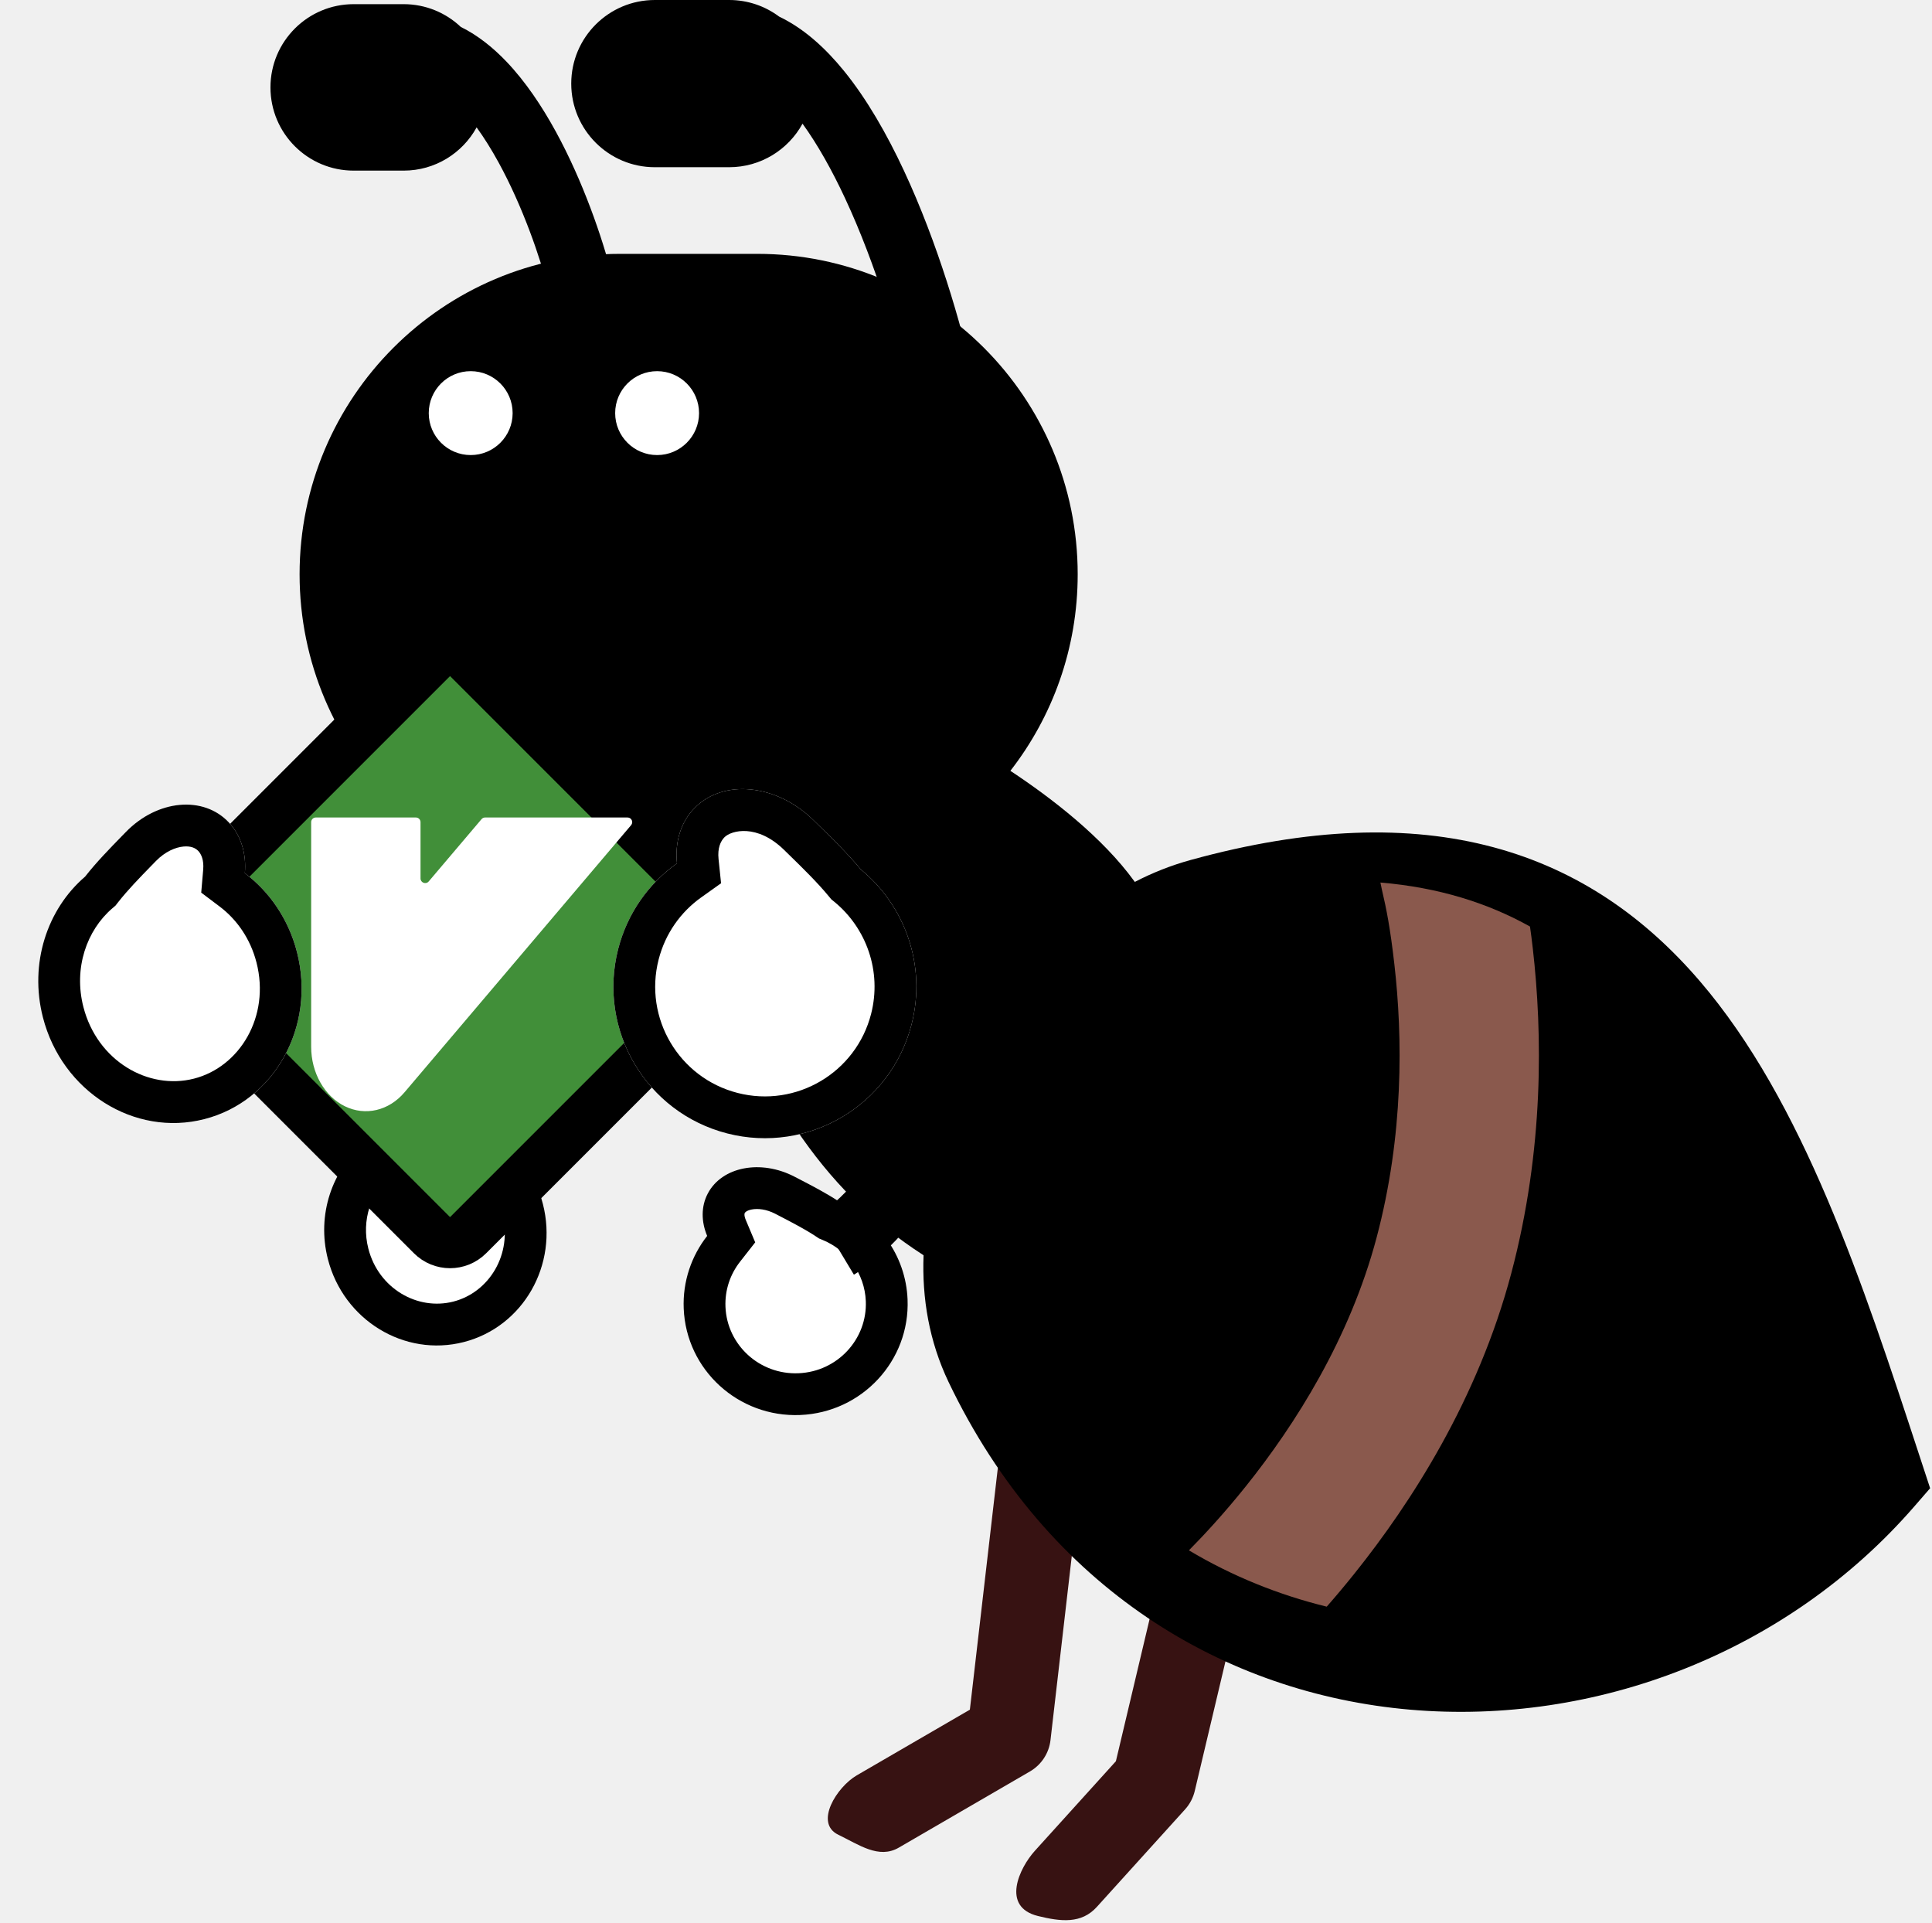
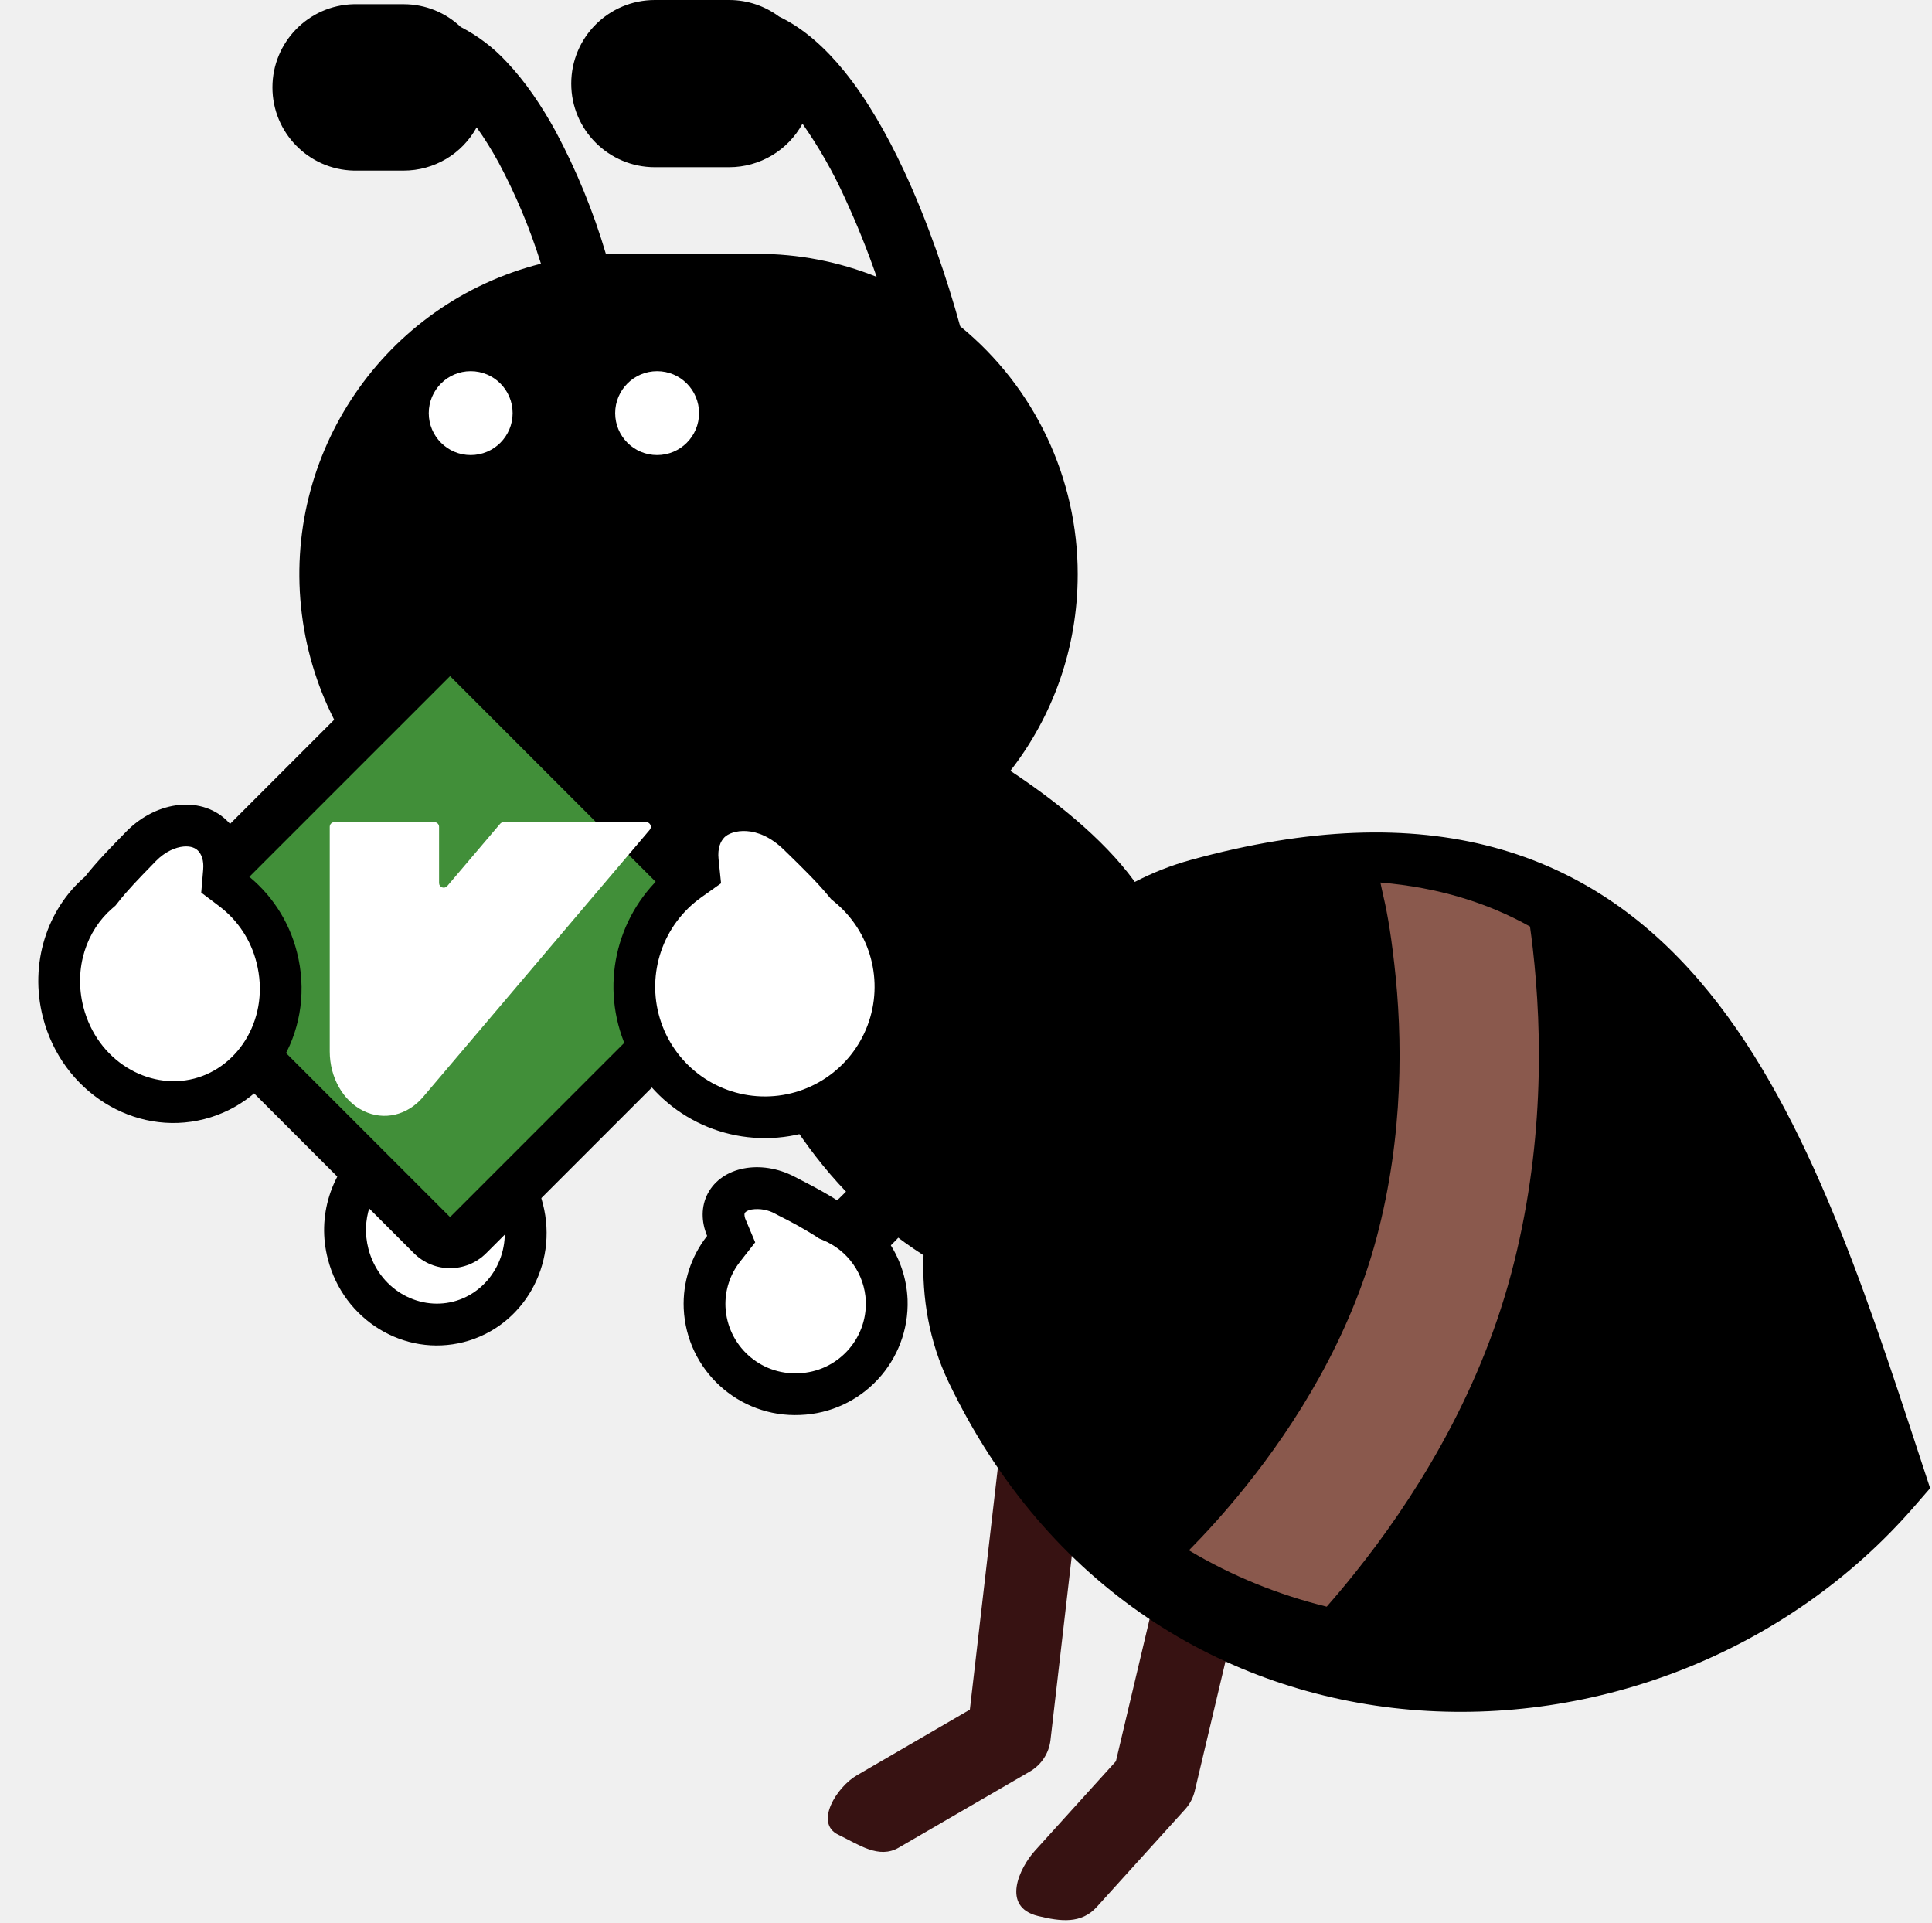
- <svg xmlns="http://www.w3.org/2000/svg" width="416" height="414" viewBox="0 0 416 414" fill="none">
-   <path fill-rule="evenodd" clip-rule="evenodd" d="M227.034 289.06C231.972 289.631 235.512 294.097 234.94 299.034L226.195 374.627C225.869 377.448 224.23 379.949 221.774 381.375L193.52 397.783C189.221 400.279 184.976 397.162 180.5 395C175.283 392.48 180.182 384.713 184.48 382.217L208.833 368.075L217.06 296.966C217.631 292.028 222.097 288.488 227.034 289.06Z" fill="#371212" />
-   <path fill-rule="evenodd" clip-rule="evenodd" d="M266.576 307.243C271.412 308.389 274.404 313.239 273.257 318.076L257.257 385.576C256.908 387.051 256.191 388.414 255.174 389.538L236.174 410.538C232.839 414.224 228.431 413.709 223.5 412.5C215.5 410.538 219.491 402.148 222.826 398.462L240.276 379.175L255.743 313.924C256.889 309.088 261.739 306.096 266.576 307.243Z" fill="#371212" />
-   <mask id="path-3-inside-1_16:5" fill="white">
-     <path fill-rule="evenodd" clip-rule="evenodd" d="M107.507 245.25C107.828 241.869 106.912 238.626 104.675 236.285C100.091 231.487 91.692 232.293 85.916 238.085C85.68 238.321 85.439 238.562 85.195 238.807C83 241.001 80.481 243.52 78.446 246.052C71.513 251.866 68.148 261.513 70.599 271.07C73.97 284.216 87.067 292.215 99.851 288.936C112.636 285.658 120.267 272.344 116.896 259.198C115.397 253.35 111.972 248.521 107.507 245.25Z" />
-   </mask>
-   <path fill-rule="evenodd" clip-rule="evenodd" d="M107.507 245.25C107.828 241.869 106.912 238.626 104.675 236.285C100.091 231.487 91.692 232.293 85.916 238.085C85.68 238.321 85.439 238.562 85.195 238.807C83 241.001 80.481 243.52 78.446 246.052C71.513 251.866 68.148 261.513 70.599 271.07C73.97 284.216 87.067 292.215 99.851 288.936C112.636 285.658 120.267 272.344 116.896 259.198C115.397 253.35 111.972 248.521 107.507 245.25Z" fill="white" />
-   <path d="M104.675 236.285L111.182 230.067L111.182 230.067L104.675 236.285ZM107.507 245.25L98.547 244.4L98.064 249.489L102.188 252.51L107.507 245.25ZM85.916 238.085L92.288 244.44L92.288 244.44L85.916 238.085ZM85.195 238.807L78.831 232.442L78.831 232.442L85.195 238.807ZM78.446 246.052L84.229 252.948L84.908 252.379L85.463 251.689L78.446 246.052ZM98.168 242.502C98.284 242.623 98.668 243.125 98.547 244.4L116.467 246.1C116.987 240.614 115.541 234.629 111.182 230.067L98.168 242.502ZM92.288 244.44C93.813 242.912 95.448 242.283 96.602 242.173C97.715 242.066 98.082 242.412 98.168 242.502L111.182 230.067C101.911 220.364 87.534 223.717 79.543 231.73L92.288 244.44ZM91.558 245.171C91.802 244.927 92.047 244.682 92.288 244.44L79.543 231.73C79.313 231.96 79.077 232.196 78.831 232.442L91.558 245.171ZM85.463 251.689C87.135 249.606 89.293 247.436 91.558 245.171L78.831 232.442C76.707 234.565 73.826 237.433 71.43 240.416L85.463 251.689ZM79.317 268.835C77.733 262.658 79.93 256.554 84.229 252.948L72.663 239.156C63.096 247.178 58.563 260.368 61.881 273.306L79.317 268.835ZM97.616 280.218C89.873 282.204 81.512 277.396 79.317 268.835L61.881 273.306C66.427 291.036 84.26 302.226 102.087 297.654L97.616 280.218ZM108.178 261.434C110.374 269.995 105.358 278.233 97.616 280.218L102.087 297.654C119.913 293.083 130.161 274.692 125.614 256.962L108.178 261.434ZM102.188 252.51C105.015 254.581 107.209 257.653 108.178 261.434L125.614 256.962C123.584 249.047 118.93 242.461 112.825 237.989L102.188 252.51Z" fill="black" mask="url(#path-3-inside-1_16:5)" />
-   <path fill-rule="evenodd" clip-rule="evenodd" d="M133.496 54.653C95.395 54.653 64.508 85.54 64.508 123.641C64.508 161.742 95.395 192.629 133.496 192.629H157.052L148.93 199.083C164.732 235.782 176.049 255.5 198.863 270.249C198.504 279.431 200.049 288.761 204.252 297.545C246.93 386.735 357.347 387.542 412.251 324.256L415.596 320.401L414.004 315.552L413.32 313.467C401.049 276.057 388.299 237.188 365.977 211.192C354.351 197.652 339.95 187.335 321.57 182.406C303.285 177.503 281.836 178.138 256.383 185.142C252.139 186.31 248.123 187.907 244.35 189.868L244.243 189.72C237.372 180.26 226.525 171.883 217.556 165.952C226.641 154.268 232.05 139.586 232.05 123.641C232.05 85.54 201.163 54.653 163.062 54.653H133.496Z" fill="black" />
-   <rect x="96.905" y="137.778" width="93.361" height="93.361" rx="5.5" transform="rotate(45 96.9051 137.778)" fill="#418F39" stroke="black" stroke-width="11" />
-   <mask id="path-7-inside-2_16:5" fill="white">
-     <path fill-rule="evenodd" clip-rule="evenodd" d="M52.72 187.986C53.072 183.887 51.962 179.944 49.294 177.085C43.828 171.226 33.892 172.136 27.101 179.117C26.824 179.402 26.541 179.692 26.253 179.987C23.673 182.632 20.711 185.668 18.323 188.724C10.163 195.723 6.257 207.401 9.236 219.018C13.334 234.997 28.903 244.809 44.011 240.934C59.12 237.06 68.046 220.966 63.948 204.988C62.126 197.88 58.032 191.992 52.72 187.986Z" />
-   </mask>
-   <path fill-rule="evenodd" clip-rule="evenodd" d="M52.72 187.986C53.072 183.887 51.962 179.944 49.294 177.085C43.828 171.226 33.892 172.136 27.101 179.117C26.824 179.402 26.541 179.692 26.253 179.987C23.673 182.632 20.711 185.668 18.323 188.724C10.163 195.723 6.257 207.401 9.236 219.018C13.334 234.997 28.903 244.809 44.011 240.934C59.12 237.06 68.046 220.966 63.948 204.988C62.126 197.88 58.032 191.992 52.72 187.986Z" fill="white" />
-   <path d="M49.294 177.085L55.875 170.945L55.875 170.945L49.294 177.085ZM52.72 187.987L43.753 187.216L43.327 192.176L47.302 195.173L52.72 187.987ZM27.101 179.117L20.65 172.842L20.65 172.842L27.101 179.117ZM26.253 179.987L32.695 186.272L32.695 186.272L26.253 179.987ZM18.323 188.724L24.182 195.556L24.863 194.972L25.416 194.265L18.323 188.724ZM42.714 183.224C43.334 183.89 43.929 185.164 43.753 187.216L61.687 188.757C62.215 182.611 60.589 175.998 55.875 170.945L42.714 183.224ZM33.552 185.393C35.58 183.309 37.813 182.405 39.516 182.249C41.158 182.098 42.136 182.605 42.714 183.224L55.875 170.945C45.755 160.098 29.734 163.503 20.65 172.842L33.552 185.393ZM32.695 186.272C32.982 185.978 33.27 185.683 33.552 185.393L20.65 172.842C20.378 173.121 20.1 173.406 19.812 173.702L32.695 186.272ZM25.416 194.265C27.444 191.668 30.045 188.988 32.695 186.272L19.812 173.702C17.301 176.275 13.978 179.668 11.231 183.183L25.416 194.265ZM17.954 216.783C15.808 208.413 18.68 200.275 24.182 195.556L12.464 181.892C1.646 191.17 -3.294 206.388 0.518 221.254L17.954 216.783ZM41.776 232.217C31.936 234.74 20.937 228.413 17.954 216.783L0.518 221.254C5.731 241.581 25.87 254.878 46.247 249.652L41.776 232.217ZM55.23 207.224C58.213 218.854 51.616 229.693 41.776 232.217L46.247 249.652C66.624 244.427 77.879 223.079 72.666 202.752L55.23 207.224ZM47.302 195.173C51.005 197.965 53.921 202.116 55.23 207.224L72.666 202.752C70.33 193.643 65.06 186.019 58.138 180.8L47.302 195.173Z" fill="black" mask="url(#path-7-inside-2_16:5)" />
-   <path fill-rule="evenodd" clip-rule="evenodd" d="M145.767 185.868C145.3 181.371 146.517 177.067 149.544 173.974C155.746 167.637 167.196 168.785 175.118 176.537C175.441 176.854 175.771 177.176 176.106 177.503C179.116 180.44 182.571 183.812 185.365 187.197C194.863 194.989 199.535 207.846 196.282 220.531C191.808 237.978 174.038 248.494 156.591 244.02C139.144 239.546 128.627 221.776 133.101 204.329C135.091 196.567 139.713 190.177 145.767 185.868Z" fill="white" />
-   <path fill-rule="evenodd" clip-rule="evenodd" d="M155.261 190.158L154.719 184.938C154.476 182.605 155.147 181.117 155.976 180.269C157.464 178.75 163.04 177.31 168.822 182.97C169.151 183.291 169.486 183.618 169.821 183.944L176.106 177.503C175.771 177.176 175.441 176.854 175.118 176.537C167.196 168.785 155.746 167.637 149.544 173.974C146.517 177.067 145.3 181.371 145.767 185.868C139.713 190.177 135.091 196.567 133.101 204.329C128.627 221.776 139.144 239.546 156.591 244.02C174.038 248.494 191.808 237.978 196.282 220.531C199.535 207.846 194.863 194.989 185.365 187.197C182.571 183.812 179.116 180.44 176.106 177.503L169.821 183.944C172.902 186.951 175.994 189.982 178.425 192.926L178.981 193.601L179.657 194.155C186.551 199.811 189.916 209.124 187.564 218.295C184.325 230.927 171.458 238.542 158.826 235.302C146.194 232.063 138.58 219.197 141.819 206.564C143.262 200.938 146.598 196.324 150.986 193.201L155.261 190.158Z" fill="black" />
-   <circle cx="101.35" cy="88.94" r="9.031" fill="white" />
-   <circle cx="141.489" cy="88.94" r="9.031" fill="white" />
-   <path d="M76.156 0.896C66.259 0.896 58.237 8.919 58.237 18.815C58.237 28.711 66.259 36.734 76.156 36.734H86.907C93.683 36.734 99.581 32.972 102.626 27.423C104.273 29.692 105.86 32.245 107.365 34.993C112.584 44.522 116.334 55.485 118.15 62.59L131.714 59.123C129.683 51.176 125.555 39.06 119.644 28.268C116.686 22.867 113.158 17.571 109.049 13.266C106.229 10.312 102.952 7.634 99.215 5.792C96.005 2.757 91.673 0.896 86.907 0.896H76.156Z" fill="black" />
-   <path d="M141 0C131.059 0 123 8.059 123 18C123 27.941 131.059 36 141 36H157C163.815 36 169.745 32.213 172.801 26.628C176.054 31.123 179.125 36.614 181.942 42.647C188.688 57.096 193.514 73.654 195.861 84.43L209.54 81.45C207.035 69.949 201.923 52.349 194.628 36.724C190.982 28.915 186.676 21.349 181.706 15.241C177.807 10.449 173.174 6.155 167.764 3.572C164.762 1.328 161.036 0 157 0H141Z" fill="black" />
-   <path fill-rule="evenodd" clip-rule="evenodd" d="M152.265 266.082C150.978 263.022 150.925 259.742 152.412 256.93C155.459 251.169 163.814 249.555 171.074 253.327C171.37 253.481 171.672 253.637 171.98 253.796C174.736 255.223 177.901 256.861 180.6 258.648C188.985 262.115 195.028 270.157 195.42 279.754C195.959 292.954 185.606 304.095 172.295 304.639C158.984 305.183 147.756 294.924 147.216 281.725C146.976 275.853 148.892 270.388 152.265 266.082Z" fill="white" />
-   <path fill-rule="evenodd" clip-rule="evenodd" d="M162.612 267.468L160.561 262.593C160.343 262.074 160.296 261.696 160.298 261.482C160.299 261.289 160.337 261.196 160.368 261.137L160.368 261.137C160.383 261.108 160.637 260.628 161.869 260.39C163.123 260.148 164.973 260.299 166.925 261.313L166.925 261.313C167.226 261.47 167.533 261.629 167.838 261.787L167.842 261.789L167.842 261.789C170.687 263.262 173.407 264.68 175.631 266.153L176.357 266.633L177.162 266.966C182.455 269.154 186.185 274.191 186.427 280.122C186.761 288.284 180.344 295.303 171.927 295.647C163.511 295.991 156.542 289.519 156.209 281.357C156.06 277.709 157.241 274.325 159.35 271.632L162.612 267.468ZM152.412 256.93C150.925 259.742 150.978 263.022 152.265 266.082C148.892 270.388 146.976 275.853 147.216 281.725C147.756 294.924 158.984 305.183 172.295 304.639C185.606 304.095 195.959 292.954 195.42 279.754C195.028 270.157 188.985 262.115 180.6 258.648C177.901 256.861 174.736 255.223 171.98 253.796L171.977 253.795C171.671 253.636 171.369 253.48 171.074 253.327C163.814 249.555 155.459 251.169 152.412 256.93Z" fill="black" />
-   <path d="M68 176C67.448 176 67 176.448 67 177V225.351C67 230.965 69.869 236.026 74.268 238.174C78.668 240.323 83.732 239.135 87.1 235.165L135.891 177.647C136.442 176.997 135.981 176 135.129 176H104.449C104.156 176 103.877 176.129 103.687 176.353L92.311 189.764C91.709 190.474 90.548 190.048 90.548 189.117V177C90.548 176.448 90.1 176 89.548 176H68Z" fill="white" />
-   <path d="M325.402 274.156C332.505 247.406 332.122 222.37 330.042 204.175C329.84 202.406 329.641 200.858 329.439 199.475C320.275 194.354 309.665 191.048 297.23 190C297.366 190.673 297.474 191.196 297.526 191.414C298.545 195.763 299.343 199.772 300.236 207.582C302.03 223.278 302.278 244.348 296.407 266.456C290.637 288.182 278.91 306.677 268.274 319.963C263.674 325.709 259.367 330.369 256 333.775C265.333 339.343 275.348 343.369 285.673 345.899C287.604 343.695 289.625 341.296 291.693 338.711C303.869 323.502 318.197 301.287 325.402 274.156Z" fill="#8A594D" />
-   <path fill-rule="evenodd" clip-rule="evenodd" d="M183.863 274.429C183.861 274.43 183.859 274.431 180 268C176.141 261.569 176.139 261.57 176.137 261.571L176.127 261.577L176.119 261.583C176.117 261.584 176.116 261.584 176.115 261.585L176.116 261.584C176.122 261.581 176.14 261.569 176.171 261.55C176.232 261.511 176.343 261.441 176.495 261.34C176.8 261.137 177.268 260.815 177.844 260.383C179.008 259.509 180.55 258.235 182.069 256.64C185.264 253.285 187.5 249.438 187.5 245.5H202.5C202.5 255.062 197.236 262.465 192.931 266.985C190.7 269.327 188.492 271.147 186.844 272.383C186.014 273.005 185.31 273.492 184.795 273.834C184.537 274.006 184.325 274.142 184.166 274.241C184.087 274.291 184.021 274.332 183.97 274.364L183.903 274.404L183.878 274.419L183.868 274.426L183.863 274.429ZM176.115 261.585C176.115 261.585 176.115 261.585 176.115 261.585Z" fill="black" />
+ <svg xmlns="http://www.w3.org/2000/svg" width="416" height="414" fill="none">
+   <path fill-rule="evenodd" clip-rule="evenodd" d="M183.86 274.43 180 268l-3.86-6.43h-.01l-.01.01.05-.03.33-.21a34.62 34.62 0 0 0 5.57-4.7c3.2-3.35 5.43-7.2 5.43-11.14h15c0 9.56-5.26 16.96-9.57 21.49a49.57 49.57 0 0 1-8.76 7.25l-.2.12-.07.04-.02.02h-.01Zm-7.75-12.85Z" fill="#000" />
+   <path fill-rule="evenodd" clip-rule="evenodd" d="M227.03 289.06a9 9 0 0 1 7.91 9.97l-8.75 75.6a9 9 0 0 1-4.42 6.75l-28.25 16.4c-4.3 2.5-8.54-.62-13.02-2.78-5.22-2.52-.32-10.29 3.98-12.78l24.35-14.15 8.23-71.1a9 9 0 0 1 9.97-7.91ZM266.58 307.24a9 9 0 0 1 6.68 10.84l-16 67.5a9 9 0 0 1-2.09 3.96l-19 21c-3.33 3.68-7.74 3.17-12.67 1.96-8-1.96-4-10.35-.67-14.04l17.45-19.28 15.46-65.26a9 9 0 0 1 10.84-6.68Z" fill="#371212" />
+   <path fill-rule="evenodd" clip-rule="evenodd" d="M123 18a18 18 0 0 1 18-18h16c4.04 0 7.76 1.33 10.76 3.57 5.41 2.58 10.05 6.88 13.95 11.67 4.97 6.1 9.27 13.68 12.92 21.48 5.2 11.15 9.3 23.3 12.12 33.53a68.85 68.85 0 0 1 25.3 53.4c0 15.94-5.4 30.62-14.5 42.3 8.97 5.93 19.82 14.31 26.7 23.77l.1.15a61.37 61.37 0 0 1 12.03-4.73c25.46-7 46.9-7.64 65.19-2.73 18.38 4.93 32.78 15.24 44.4 28.78 22.33 26 35.08 64.87 47.35 102.28l2.28 6.93-3.35 3.86c-54.9 63.28-165.32 62.48-208-26.71-4.2-8.79-5.75-18.12-5.39-27.3-22.81-14.75-34.13-34.47-49.93-71.17l8.12-6.45H133.5a68.99 68.99 0 0 1-17.02-135.86 125.2 125.2 0 0 0-9.12-21.78c-1.5-2.74-3.09-5.3-4.73-7.57a17.91 17.91 0 0 1-15.72 9.31H76.16a17.92 17.92 0 0 1 0-35.83H86.9c4.76 0 9.1 1.86 12.3 4.9a35.59 35.59 0 0 1 9.84 7.47c4.1 4.3 7.64 9.6 10.6 15a140.5 140.5 0 0 1 10.84 26.45c1-.05 2-.07 3-.07h29.57a68.8 68.8 0 0 1 25.71 4.95 182.87 182.87 0 0 0-6.83-16.95 99.39 99.39 0 0 0-9.14-16.02A18 18 0 0 1 157 36h-16a18 18 0 0 1-18-18Z" fill="#000" />
+   <path d="M104.7 247.49c.27-2.93-.48-5.75-2.3-7.78-3.73-4.16-10.57-3.46-15.28 1.56l-.58.63a79.6 79.6 0 0 0-5.5 6.28c-5.65 5.04-8.39 13.4-6.4 21.7 2.75 11.39 13.42 18.32 23.83 15.48 10.41-2.84 16.63-14.38 13.88-25.78a21.68 21.68 0 0 0-7.64-12.1Z" fill="#fff" />
+   <path fill-rule="evenodd" clip-rule="evenodd" d="m98.06 249.49.49-5.09c.12-1.28-.27-1.78-.38-1.9-.09-.09-.45-.43-1.57-.33a7.35 7.35 0 0 0-4.31 2.27l-6.37-6.35c5.77-5.8 14.17-6.6 18.75-1.8 2.24 2.34 3.16 5.58 2.84 8.96a24.89 24.89 0 0 1 9.39 13.95c3.37 13.14-4.26 26.46-17.05 29.74-12.78 3.27-25.88-4.72-29.25-17.87a24.63 24.63 0 0 1 7.85-25.02 94.02 94.02 0 0 1 7.47-7.97l6.37 6.36-.73.73a85.93 85.93 0 0 0-6.1 6.52l-.55.69-.68.57c-4.3 3.6-6.5 9.7-4.91 15.88 2.2 8.57 10.55 13.37 18.3 11.39 7.74-1.99 12.75-10.23 10.56-18.79a15.89 15.89 0 0 0-6-8.92l-4.12-3.02Z" fill="#000" />
+   <path d="M90.03 145.44a9.72 9.72 0 0 1 13.75 0l51.48 51.48a9.73 9.73 0 0 1 0 13.75l-51.48 51.48a9.72 9.72 0 0 1-13.75 0l-51.48-51.48a9.72 9.72 0 0 1 0-13.75l51.48-51.48Z" fill="#418F39" />
+   <path fill-rule="evenodd" clip-rule="evenodd" d="m155.14 203.8-58.23-58.24-58.24 58.23 58.24 58.24 58.23-58.24Zm-50.46-66.02a11 11 0 0 0-15.55 0l-58.24 58.24a11 11 0 0 0 0 15.55l58.24 58.24a11 11 0 0 0 15.55 0l58.24-58.24a11 11 0 0 0 0-15.55l-58.24-58.24Z" fill="#000" />
+   <path fill-rule="evenodd" clip-rule="evenodd" d="M50.87 190.8c.34-3.5-.6-6.88-2.94-9.3-4.78-4.98-13.56-4.13-19.6 1.9-.26.24-.5.5-.76.75a98.38 98.38 0 0 0-7.07 7.54 25.56 25.56 0 0 0-8.24 26c3.5 13.66 17.17 21.94 30.54 18.52 13.36-3.43 21.36-17.28 17.86-30.93a25.74 25.74 0 0 0-9.79-14.47Z" fill="#fff" />
+   <path fill-rule="evenodd" clip-rule="evenodd" d="m43.33 192.18.42-4.96c.18-2.06-.42-3.33-1.04-4-.57-.62-1.55-1.12-3.2-.97-1.7.16-3.93 1.06-5.96 3.14l-.85.88c-2.65 2.72-5.26 5.4-7.28 8l-.56.7-.68.59c-5.5 4.72-8.37 12.85-6.23 21.22 2.99 11.63 13.99 17.96 23.83 15.44 9.84-2.53 16.43-13.37 13.45-25a21.79 21.79 0 0 0-7.93-12.05l-3.97-3ZM27.1 179.12l-.85.87c-2.58 2.64-5.54 5.68-7.93 8.73-8.16 7-12.06 18.68-9.08 30.3C13.34 235 28.9 244.8 44 240.93c15.11-3.87 24.04-19.96 19.94-35.94a30.8 30.8 0 0 0-11.23-17c.35-4.1-.76-8.05-3.43-10.9-5.46-5.86-15.4-4.95-22.19 2.03Z" fill="#000" />
+   <path fill-rule="evenodd" clip-rule="evenodd" d="M148.3 188.75c-.42-3.93.65-7.69 3.3-10.39 5.4-5.53 15.4-4.53 22.32 2.24l.87.84c2.62 2.57 5.64 5.51 8.08 8.47a28.48 28.48 0 1 1-34.58-1.16Z" fill="#fff" />
+   <path fill-rule="evenodd" clip-rule="evenodd" d="m155.26 190.16-.54-5.22c-.24-2.34.43-3.82 1.26-4.67 1.48-1.52 7.06-2.96 12.84 2.7l1 .97 6.29-6.44-1-.96c-7.91-7.75-19.36-8.9-25.57-2.57-3.02 3.1-4.24 7.4-3.77 11.9a32.61 32.61 0 1 0 39.6 1.33c-2.8-3.39-6.25-6.76-9.26-9.7l-6.29 6.44c3.08 3.01 6.17 6.04 8.6 8.99l.56.67.68.56a23.62 23.62 0 1 1-28.67-.96l4.27-3.04Z" fill="#000" />
+   <circle cx="101.35" cy="88.94" r="9.03" fill="#fff" />
+   <circle cx="141.49" cy="88.94" r="9.03" fill="#fff" />
+   <path fill-rule="evenodd" clip-rule="evenodd" d="M155.57 268.2a8.62 8.62 0 0 1 .12-7.5c2.52-4.73 9.42-6.06 15.41-2.97l.75.39c2.28 1.17 4.89 2.5 7.12 3.97a19.6 19.6 0 0 1 12.23 17.3c.44 10.84-8.11 19.97-19.1 20.42-11 .45-20.26-7.96-20.7-18.78-.2-4.82 1.38-9.3 4.17-12.83Z" fill="#fff" />
+   <path fill-rule="evenodd" clip-rule="evenodd" d="m162.61 267.47-2.05-4.88a2.9 2.9 0 0 1-.26-1.1c0-.2.04-.3.07-.35.01-.03.27-.51 1.5-.75a8 8 0 0 1 5.06.92l.9.48h.01a87.41 87.41 0 0 1 7.8 4.36l.72.48.8.34a14.91 14.91 0 0 1 9.27 13.15 15.02 15.02 0 0 1-14.5 15.53 15.02 15.02 0 0 1-15.72-14.3 14.71 14.71 0 0 1 3.14-9.72l3.26-4.16Zm-10.2-10.54c-1.48 2.81-1.43 6.1-.15 9.15a23.7 23.7 0 0 0-5.04 15.65 24.02 24.02 0 0 0 25.07 22.9 24.02 24.02 0 0 0 23.13-24.88 23.91 23.91 0 0 0-14.82-21.1c-2.7-1.79-5.86-3.43-8.62-4.85l-.9-.47c-7.27-3.78-15.62-2.16-18.67 3.6Z" fill="#000" />
+   <path d="M72 177a1 1 0 0 0-1 1v48.35c0 5.62 2.87 10.68 7.27 12.82 4.4 2.15 9.46.97 12.83-3l48.8-57.52a1 1 0 0 0-.77-1.65h-30.68a1 1 0 0 0-.76.35L96.3 190.76a1 1 0 0 1-1.76-.64V178a1 1 0 0 0-1-1H72Z" fill="#fff" />
+   <path d="M325.4 274.16c7.1-26.75 6.72-51.79 4.64-69.99-.2-1.76-.4-3.31-.6-4.7-9.17-5.12-19.77-8.42-32.21-9.47.14.67.24 1.2.3 1.41 1.02 4.35 1.81 8.36 2.7 16.17 1.8 15.7 2.05 36.77-3.82 58.88-5.77 21.72-17.5 40.22-28.14 53.5-4.6 5.75-8.9 10.4-12.27 13.81 9.33 5.57 19.35 9.6 29.67 12.13 1.93-2.2 3.95-4.6 6.02-7.19 12.18-15.2 26.5-37.42 33.71-64.55Z" fill="#8A594D" />
</svg>
